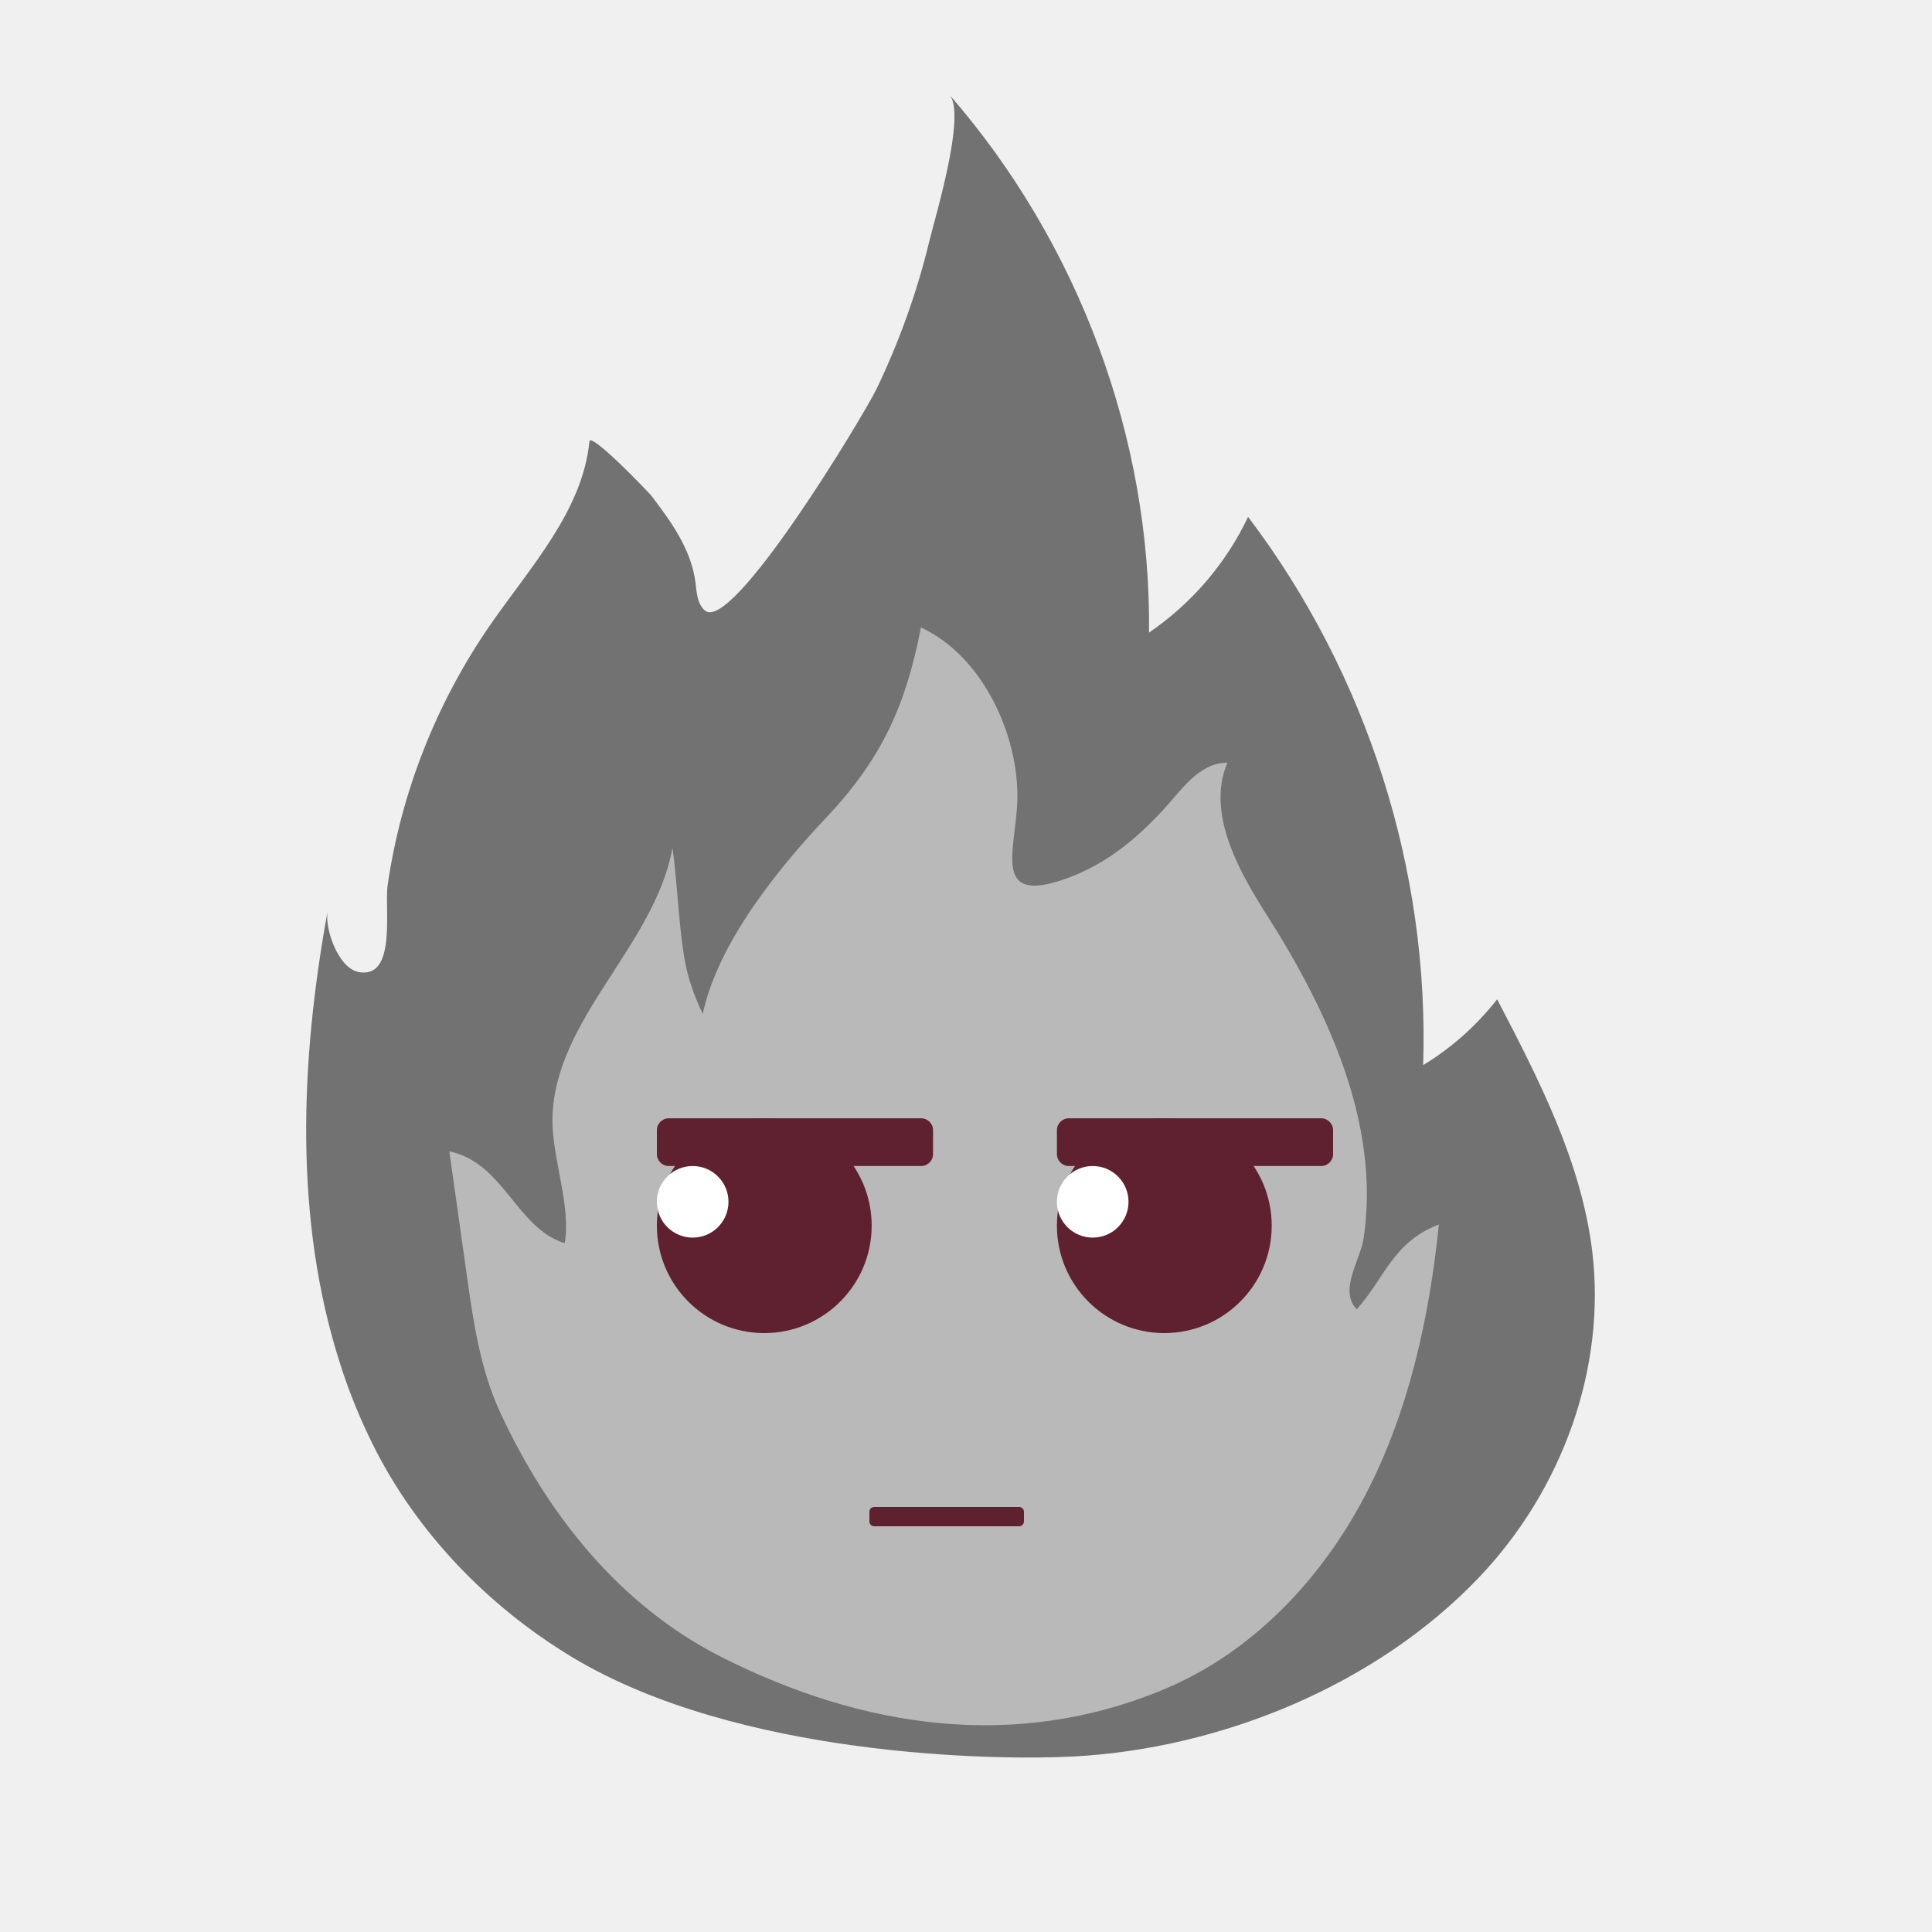
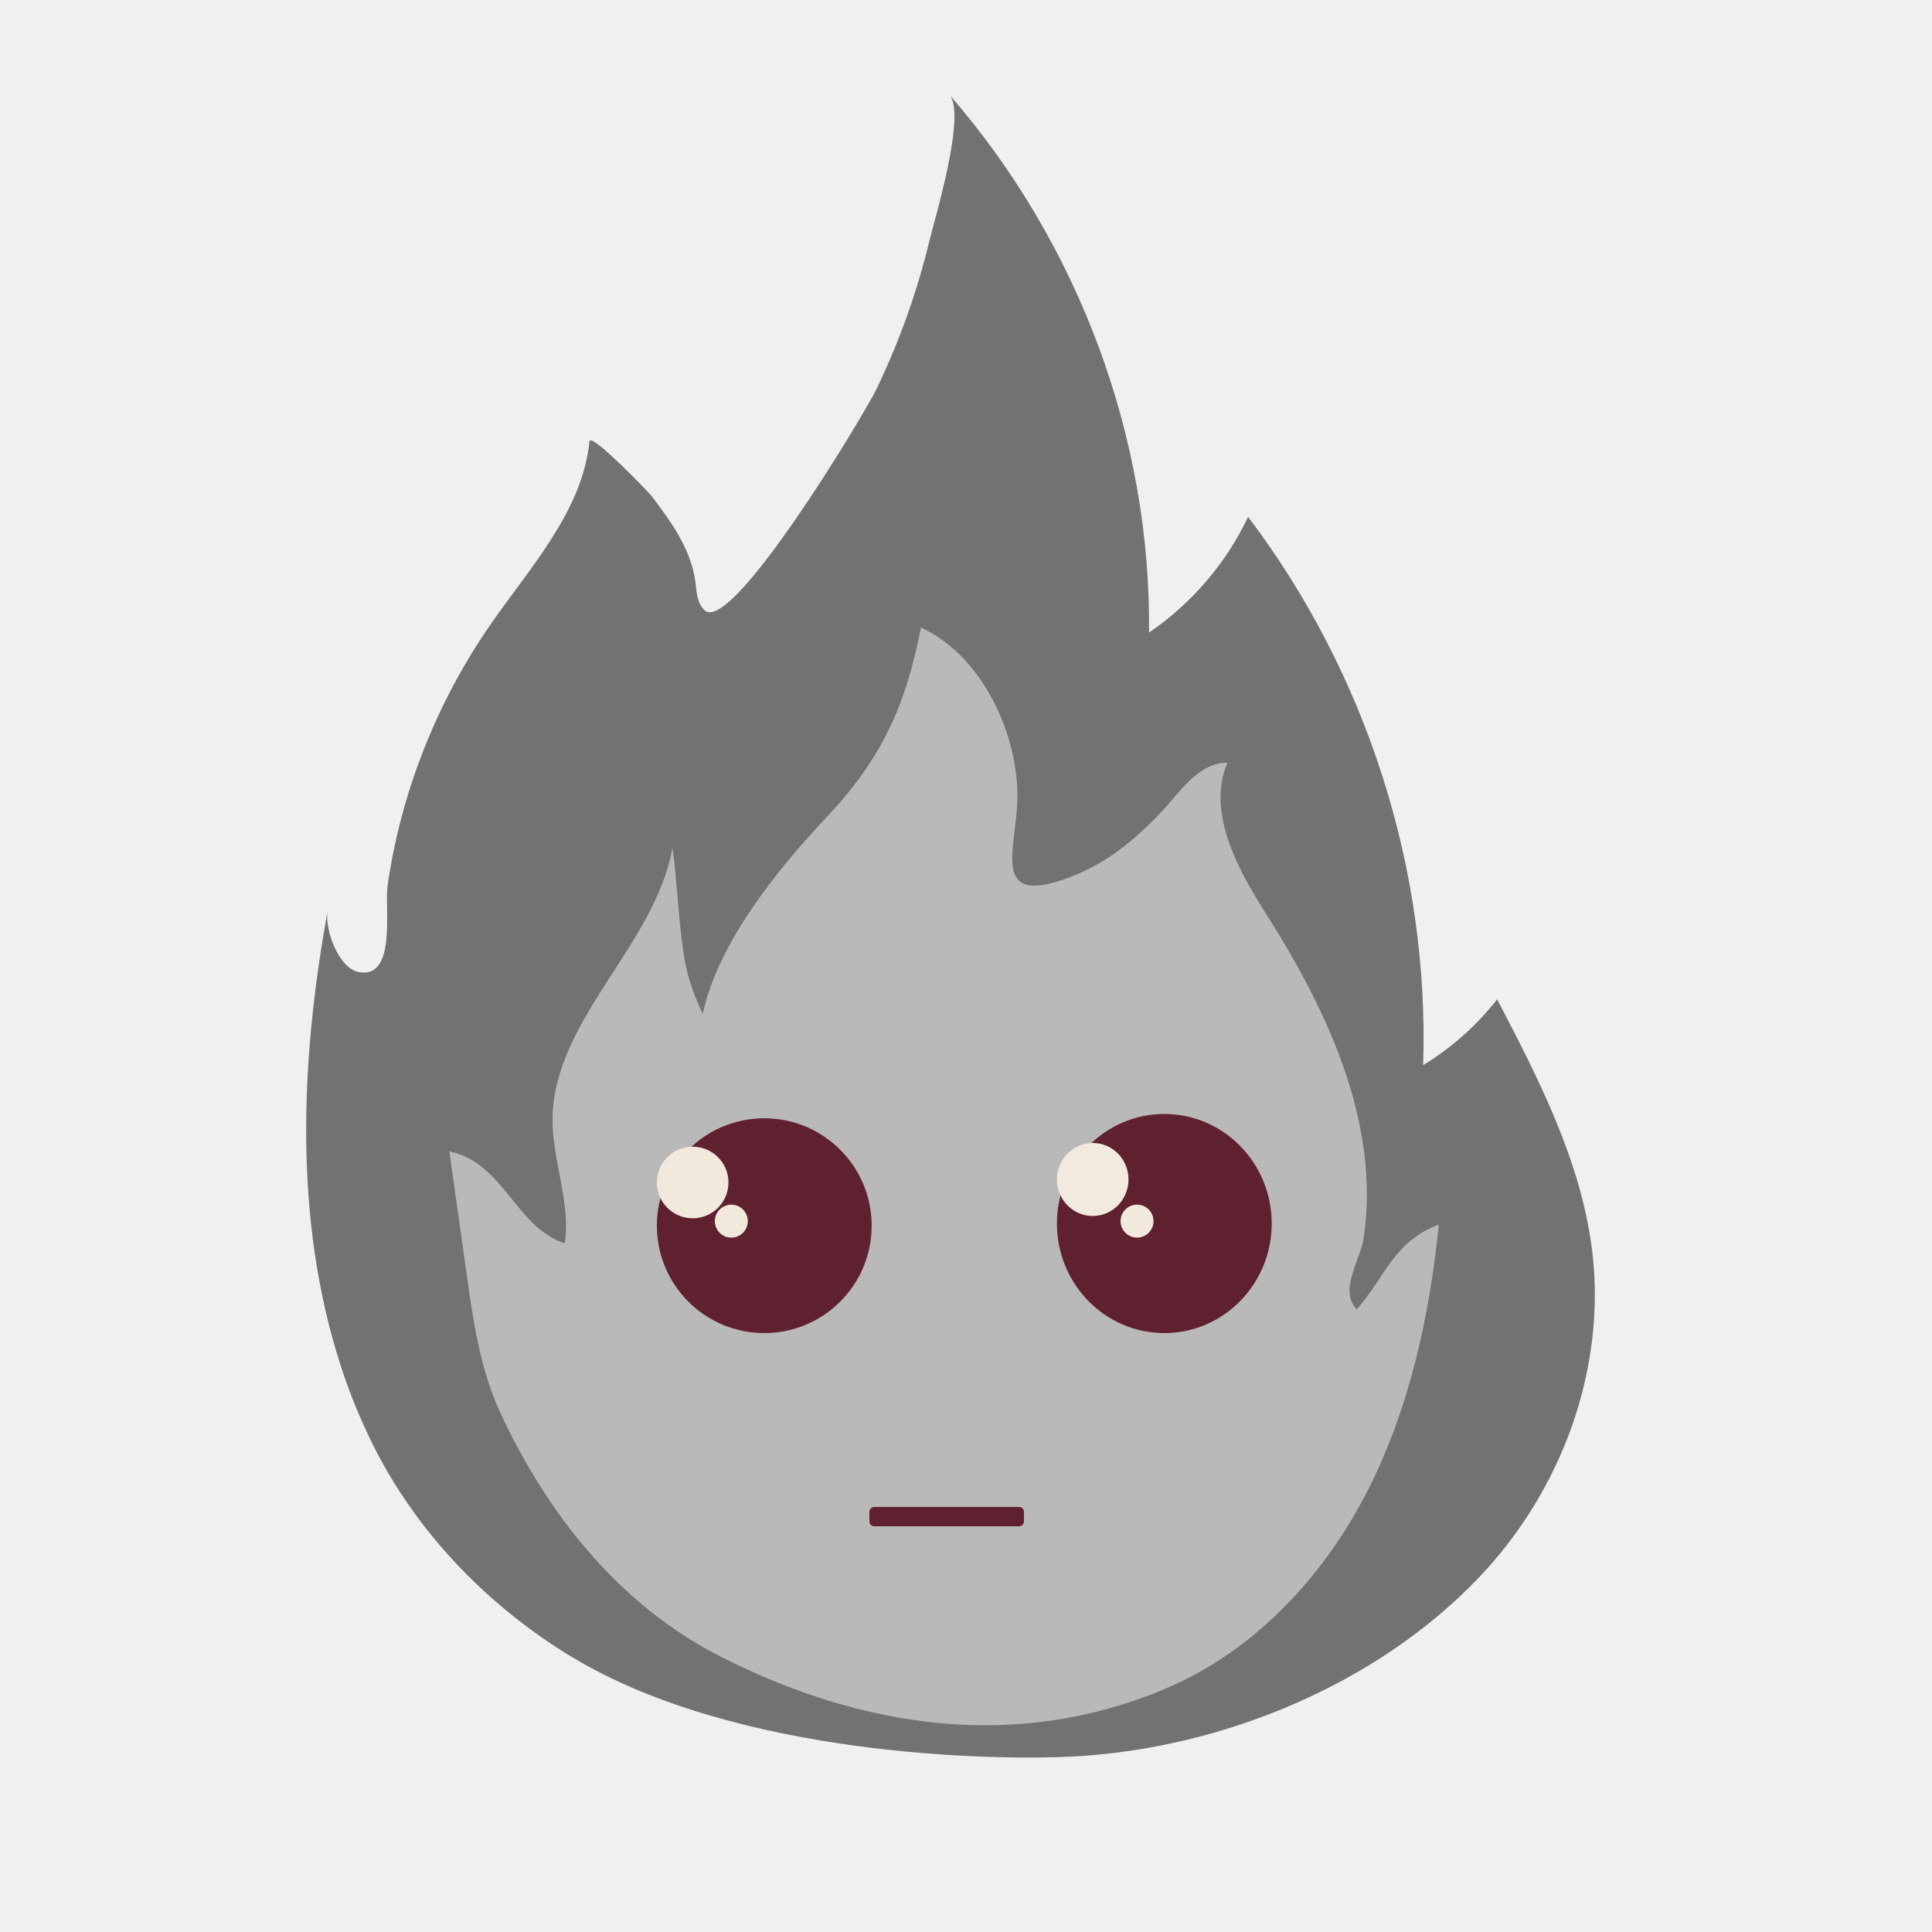
<svg xmlns="http://www.w3.org/2000/svg" width="100%" height="100%" viewBox="0 0 100 100" version="1.1" xml:space="preserve" style="fill-rule:evenodd;clip-rule:evenodd;stroke-linejoin:round;stroke-miterlimit:2;">
  <g id="Master-Pau-Barbaro-Happy-Flame" transform="matrix(0.147273,0,0,0.14339,-29.17211,-18.32822)">
    <g id="Vector_3" transform="matrix(1.023792,0,0,1.023792,-21.17628,-18.13536)">
      <path d="M760.713,583.4C756.913,552 742.413,523.1 728.113,494.9C721.113,504.1 712.513,512 702.713,518.1C704.913,449.4 683.413,380.1 642.613,324.8C635.113,341.1 623.313,355.3 608.613,365.6C609.313,297 584.513,228.4 540.113,176C545.913,182.8 535.213,219.1 533.213,227.5C529.013,245.4 522.913,262.9 515.113,279.6C510.513,289.3 465.413,366.2 456.113,357.8C453.513,355.4 453.312,351.5 452.912,347.9C451.412,336.2 444.613,326.6 437.813,317.4C436.813,316.1 416.913,294.8 416.513,298.2C414.113,322.8 396.113,342.6 382.313,363.1C363.913,390.5 351.813,422.1 347.213,454.8C346.113,462.9 350.413,487.8 337.313,485.3C330.213,483.9 325.612,470 326.612,463.9C317.212,516.8 315.013,572.8 331.013,623.7C333.613,632.1 336.813,640.4 340.513,648.4C355.213,680.7 380.513,708.3 410.813,727C467.613,762 555.813,763.3 582.213,761.9C633.413,759.2 686.812,736.6 721.912,698.7C750.412,668 765.713,624.9 760.713,583.4Z" style="fill:rgb(114,114,114);fill-rule:nonzero;" />
    </g>
    <g id="Vector_4" transform="matrix(1.023792,0,0,1.023792,-21.17628,-18.13536)">
      <path d="M708.112,574.3C692.312,580.5 689.612,593.1 679.912,604.2C673.612,597.4 681.212,586.9 682.312,579C688.012,539.1 670.312,499.6 649.112,465.3C640.012,450.6 628.012,429.5 635.512,411.5C625.612,411.4 619.312,421.7 613.412,428.2C604.112,438.4 594.412,446.8 581.312,451.9C553.912,462.5 563.012,442.2 563.412,424.5C563.912,401.9 551.612,373.9 530.312,363.8C525.112,391.3 516.912,409.9 498.112,430.5C481.012,449.1 460.712,474.9 455.412,500C452.312,493.5 449.912,486.3 448.912,479.2C447.012,466.8 446.712,454 445.012,441.5C439.012,475.8 404.712,501.6 403.812,536.5C403.512,550.7 410.312,567.5 408.012,580.9C391.312,575.5 387.212,552.6 368.412,548.5C370.412,563.1 372.412,577.6 374.412,592.2C376.612,608.4 379.012,625.2 385.712,640.2C401.812,676.1 426.612,708.5 461.812,726.8C510.312,752 562.912,760 613.712,738.2C644.112,725.2 667.812,699.3 682.812,669.8C697.812,640.3 704.812,607.2 708.112,574.3ZM371.612,548.8C371.712,549 371.812,549.2 371.612,548.8Z" style="fill:rgb(185,185,185);fill-rule:nonzero;" />
    </g>
    <g transform="matrix(9.053467,0,0,6.973979,186.7647,148.7425)">
      <path d="M41,75.25L41,75.75C41,75.888 40.916,76 40.812,76L35.188,76C35.084,76 35,75.888 35,75.75L35,75.25C35,75.112 35.084,75 35.188,75L40.812,75C40.916,75 41,75.112 41,75.25Z" style="fill:rgb(95,33,48);" />
    </g>
-     <g id="Group" transform="matrix(1.887281,0,0,1.887281,-264.987,-565.1649)">
+     <g id="Group" transform="matrix(1.887281,0,0,1.925209,-264.987,-588.7622)">
      <g transform="matrix(4.444368,0,0,4.564723,291.0763,307.1937)">
        <circle cx="38.5" cy="64.5" r="4.5" style="fill:rgb(95,33,48);" />
      </g>
-       <g transform="matrix(3.025158,0,0,4.564723,339.3295,307.1937)">
-         <path d="M51,60.5L51,61.5C51,61.776 50.671,62 50.265,62L34.735,62C34.329,62 34,61.776 34,61.5L34,60.5C34,60.224 34.329,60 34.735,60L50.265,60C50.671,60 51,60.224 51,60.5Z" style="fill:rgb(95,33,48);" />
-       </g>
-       <g transform="matrix(4.444368,0,0,4.564723,299.9651,302.629)">
-         <circle cx="33.5" cy="64.5" r="1.5" style="fill:white;" />
+       <g transform="matrix(4.444368,0,0,4.564723,299.9651,298.9338)">
+         <circle cx="33.5" cy="64.5" r="1.5" style="fill:rgb(242,233,223);" />
      </g>
    </g>
    <g id="Group1" transform="matrix(1.887281,0,0,1.887281,-405.582,-565.1649)">
      <g transform="matrix(4.444368,0,0,4.564723,291.0763,307.1937)">
        <circle cx="38.5" cy="64.5" r="4.5" style="fill:rgb(95,33,48);" />
      </g>
-       <g transform="matrix(3.025158,0,0,4.564723,339.3295,307.1937)">
-         <path d="M51,60.5L51,61.5C51,61.776 50.671,62 50.265,62L34.735,62C34.329,62 34,61.776 34,61.5L34,60.5C34,60.224 34.329,60 34.735,60L50.265,60C50.671,60 51,60.224 51,60.5Z" style="fill:rgb(95,33,48);" />
+       <g transform="matrix(4.444368,0,0,4.564723,299.9651,298.9338)">
+         <circle cx="33.5" cy="64.5" r="1.5" style="fill:rgb(242,233,221);" />
      </g>
-       <g transform="matrix(4.444368,0,0,4.564723,299.9651,302.629)">
-         <circle cx="33.5" cy="64.5" r="1.5" style="fill:white;" />
+       <g transform="matrix(2.045817,0,0,2.101219,387.5122,465.2203)">
+         <circle cx="33.5" cy="64.5" r="1.5" style="fill:rgb(242,233,221);" />
+       </g>
+       <g transform="matrix(2.045817,0,0,2.101219,463.0666,465.2203)">
+         <circle cx="33.5" cy="64.5" r="1.5" style="fill:rgb(242,233,221);" />
      </g>
    </g>
  </g>
</svg>
